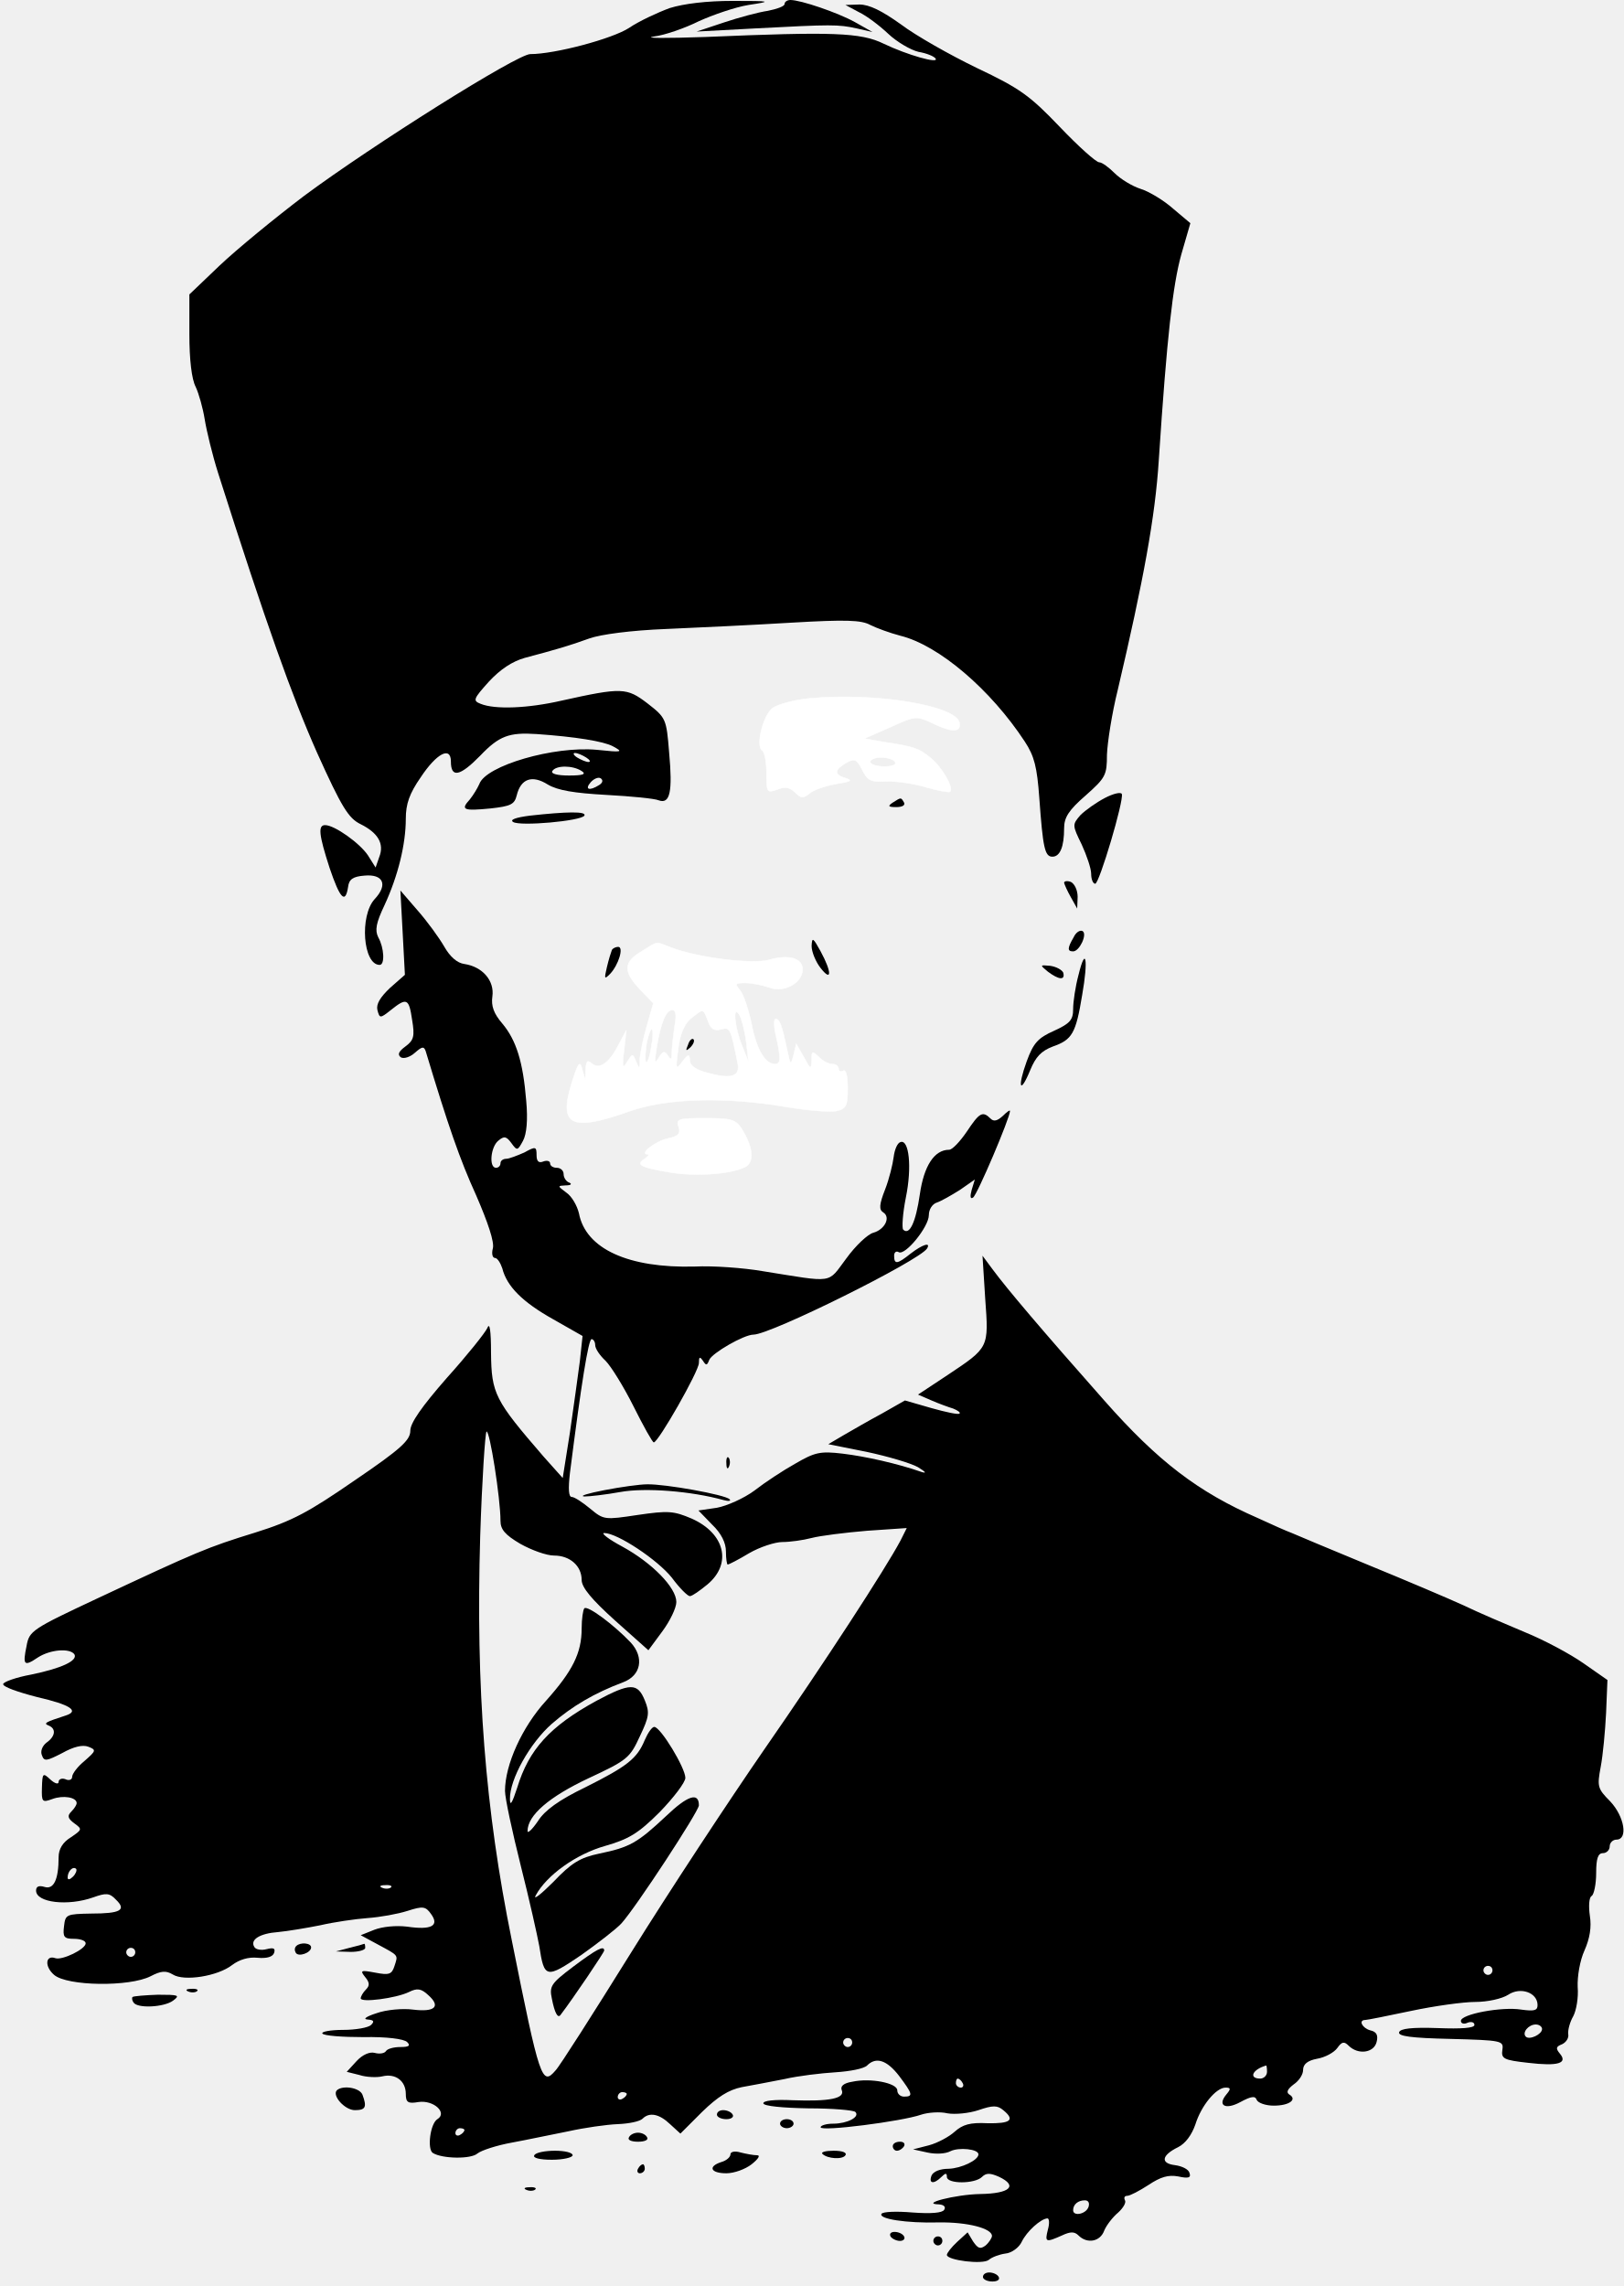
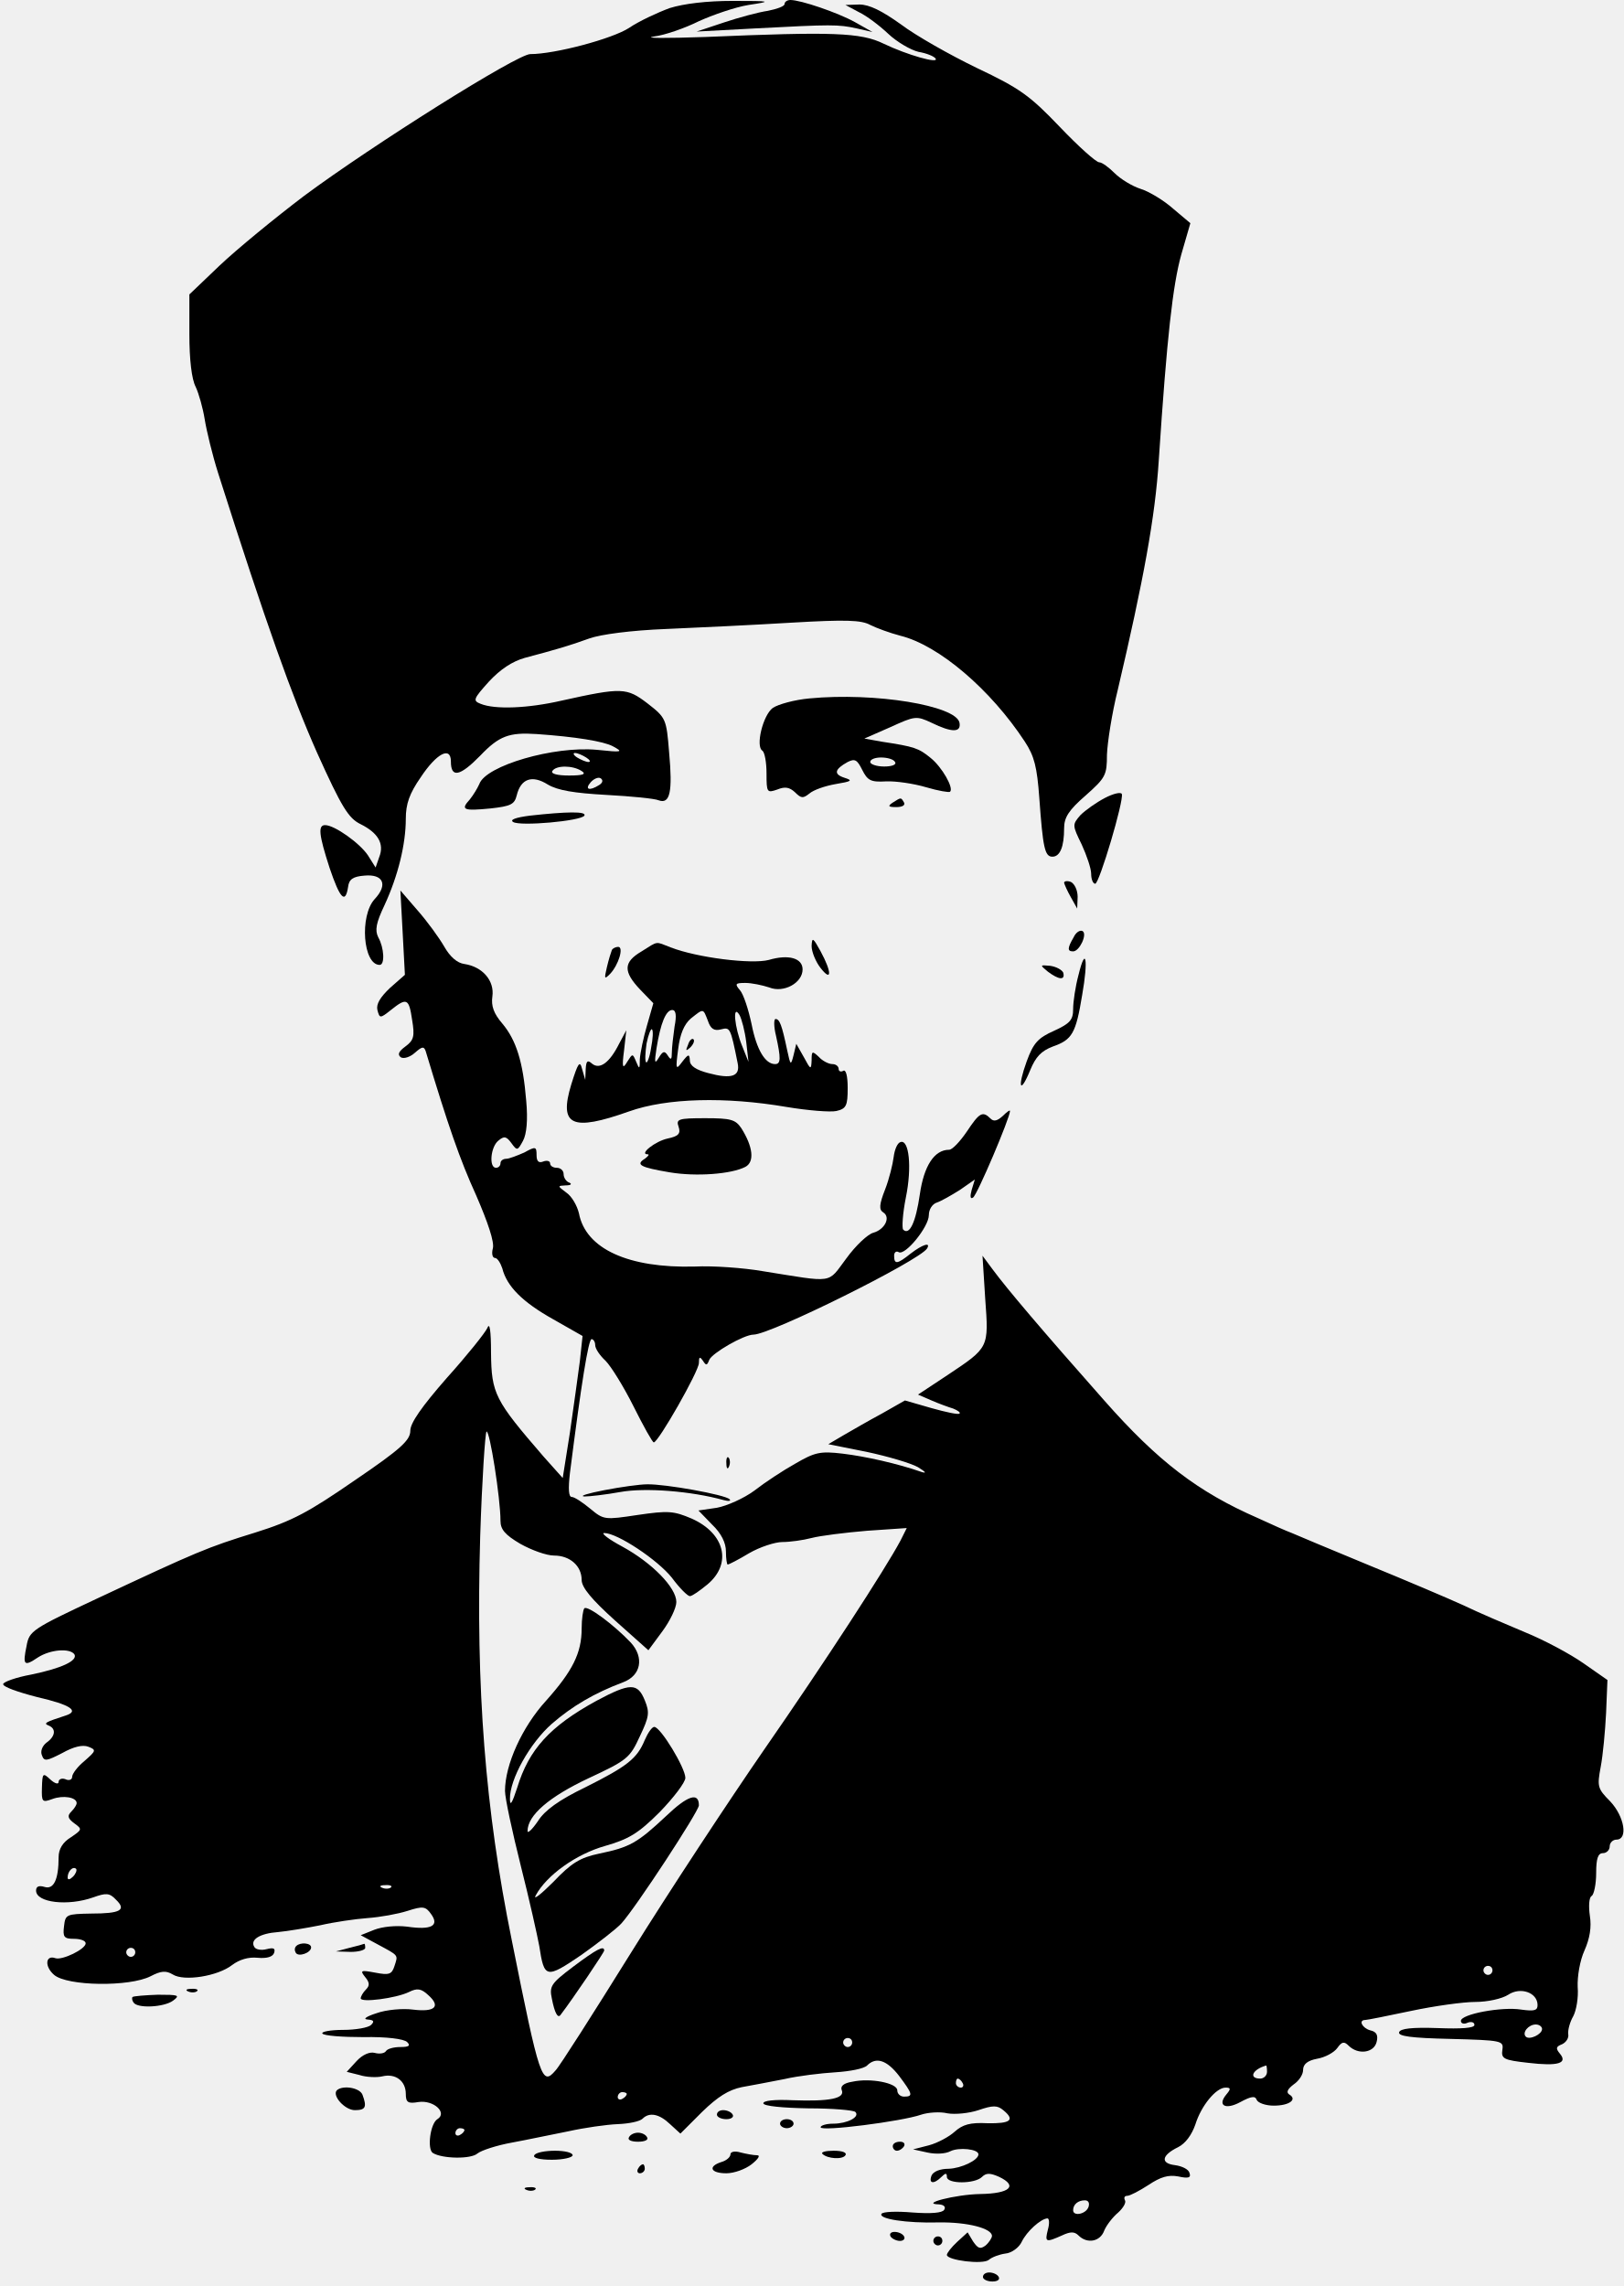
<svg xmlns="http://www.w3.org/2000/svg" version="1.0" width="360pt" height="507pt" viewBox="0 0 360 507" preserveAspectRatio="xMidYMid meet">
  <g transform="translate(0,507) scale(0.1,-0.1)" fill="#000000" stroke="none">
-     <path d="M1795 3521 c-33 -3 -69 -13 -81 -21 -22 -16 -39 -86 -23 -95 5 -4 9 -26 9 -50 0 -43 1 -44 24 -36 17 7 27 5 39 -6 14 -14 18 -14 32 -3 9 8 35 17 58 21 36 6 39 8 20 14 -25 8 -22 19 7 35 16 8 21 5 32 -17 12 -24 19 -28 53 -26 22 1 62 -5 89 -13 27 -8 51 -12 53 -10 9 8 -18 55 -43 75 -27 22 -36 25 -108 36 l-39 7 57 25 c55 25 58 26 92 10 45 -22 66 -22 62 0 -7 38 -187 68 -333 54z m190 -141 c4 -6 -7 -10 -24 -10 -17 0 -31 5 -31 10 0 6 11 10 24 10 14 0 28 -4 31 -10z" fill="#ffffff" stroke="#ffffff" />
-     <path d="M1423 2960 c-41 -24 -41 -45 -3 -85 l29 -30 -14 -49 c-8 -27 -15 -61 -16 -75 0 -23 -1 -23 -8 -6 -8 19 -8 19 -20 0 -10 -17 -12 -13 -7 25 l5 45 -16 -30 c-21 -42 -43 -58 -60 -44 -10 9 -13 6 -14 -12 l-1 -24 -7 24 c-5 20 -9 14 -24 -34 -28 -92 1 -105 128 -60 84 30 214 33 349 10 48 -8 98 -12 111 -9 22 5 25 12 25 51 0 27 -4 42 -10 38 -5 -3 -10 -1 -10 4 0 6 -6 11 -14 11 -8 0 -22 7 -30 16 -15 14 -16 13 -16 -8 -1 -21 -2 -21 -17 7 l-17 30 -6 -25 c-6 -24 -7 -23 -14 10 -12 57 -17 70 -26 70 -4 0 -4 -17 1 -37 11 -50 11 -63 -2 -63 -22 0 -41 32 -52 88 -7 33 -18 67 -26 76 -12 14 -10 16 12 16 14 0 38 -5 53 -10 32 -13 74 10 74 40 0 25 -31 34 -75 21 -38 -10 -159 5 -218 28 -34 13 -26 15 -64 -9z m73 -167 c-3 -21 -6 -47 -6 -58 0 -15 -2 -17 -9 -6 -7 11 -11 10 -20 -5 -9 -15 -10 -11 -5 21 9 56 21 85 35 85 8 0 10 -12 5 -37z m74 13 c6 -18 14 -23 29 -19 20 5 21 5 37 -75 6 -29 -13 -36 -65 -22 -27 7 -41 16 -41 28 -1 15 -3 15 -17 -3 -14 -19 -15 -17 -9 28 4 33 13 55 28 68 29 23 27 23 38 -5z m85 -47 l5 -44 -14 35 c-17 41 -22 95 -6 69 5 -9 12 -36 15 -60z m-211 -13 c-3 -21 -9 -35 -11 -32 -3 3 -2 21 1 42 4 20 10 34 12 31 3 -3 2 -21 -2 -41z" fill="#ffffff" stroke="#ffffff" />
-     <path d="M1505 2571 c5 -15 0 -21 -24 -26 -28 -6 -64 -35 -45 -35 5 0 2 -4 -6 -10 -21 -13 -10 -19 55 -30 59 -10 137 -4 168 12 21 11 17 45 -9 86 -13 19 -23 22 -80 22 -60 0 -65 -2 -59 -19z" fill="#ffffff" stroke="#ffffff" />
    <path d="M1485 5052 c-27 -10 -68 -29 -90 -44 -37 -24 -164 -58 -219 -58 -29 0 -350 -202 -501 -314 -66 -50 -150 -119 -188 -155 l-67 -64 0 -89 c0 -55 5 -99 14 -116 7 -15 16 -47 20 -72 4 -25 17 -79 30 -120 106 -333 164 -495 219 -619 55 -122 70 -146 97 -159 38 -19 53 -43 41 -73 l-8 -23 -17 27 c-18 27 -74 67 -95 67 -16 0 -14 -21 10 -95 23 -68 35 -81 41 -42 2 17 11 23 36 25 42 4 53 -20 23 -52 -34 -37 -26 -146 11 -146 12 0 10 38 -3 61 -8 16 -5 32 14 72 30 65 47 135 47 191 0 33 8 56 33 92 35 53 67 70 67 35 0 -37 20 -33 65 13 42 44 64 52 125 48 86 -6 148 -16 169 -27 24 -13 22 -14 -35 -8 -95 9 -247 -35 -261 -76 -4 -9 -13 -24 -21 -34 -21 -23 -15 -26 46 -20 45 5 53 9 58 29 9 37 34 46 69 24 22 -13 58 -19 130 -23 55 -3 107 -8 116 -12 25 -9 31 19 23 106 -6 75 -7 77 -48 109 -46 35 -56 36 -191 6 -74 -17 -147 -20 -179 -7 -18 7 -16 11 18 49 26 28 52 45 80 53 68 18 99 27 143 43 25 9 93 18 170 21 70 3 196 9 278 14 120 7 155 6 175 -5 14 -7 44 -18 67 -24 85 -21 200 -119 276 -235 21 -32 27 -56 32 -125 8 -110 12 -130 29 -130 17 0 26 22 26 63 0 24 10 40 48 73 44 39 47 45 47 90 1 27 11 92 24 144 57 243 83 383 91 510 18 273 31 388 50 456 l20 69 -38 32 c-20 18 -53 38 -72 44 -19 6 -45 22 -58 35 -13 13 -28 24 -34 24 -7 0 -46 35 -88 79 -66 69 -88 85 -183 130 -60 29 -136 72 -169 97 -42 30 -70 44 -92 44 l-31 -1 30 -16 c17 -8 46 -30 65 -48 19 -18 50 -36 67 -40 18 -3 35 -10 38 -15 8 -12 -63 8 -115 33 -51 25 -113 27 -395 15 -88 -3 -140 -3 -115 1 25 3 70 19 100 34 31 14 80 31 110 36 53 8 52 9 -35 9 -57 0 -108 -6 -140 -16z m-185 -1662 c8 -5 11 -10 5 -10 -5 0 -17 5 -25 10 -8 5 -10 10 -5 10 6 0 17 -5 25 -10z m-10 -30 c11 -7 3 -10 -28 -10 -26 0 -41 4 -37 10 8 13 45 13 65 0z m39 -31 c-22 -14 -33 -10 -19 6 7 8 17 12 22 9 6 -4 5 -10 -3 -15z" />
    <path d="M1740 5061 c0 -5 -17 -11 -37 -15 -21 -3 -65 -15 -98 -26 l-60 -20 130 7 c170 9 184 9 225 0 l35 -8 -39 22 c-38 21 -120 49 -143 49 -7 0 -13 -4 -13 -9z" />
+     <path d="M1795 3521 c-33 -3 -69 -13 -81 -21 -22 -16 -39 -86 -23 -95 5 -4 9 -26 9 -50 0 -43 1 -44 24 -36 17 7 27 5 39 -6 14 -14 18 -14 32 -3 9 8 35 17 58 21 36 6 39 8 20 14 -25 8 -22 19 7 35 16 8 21 5 32 -17 12 -24 19 -28 53 -26 22 1 62 -5 89 -13 27 -8 51 -12 53 -10 9 8 -18 55 -43 75 -27 22 -36 25 -108 36 l-39 7 57 25 c55 25 58 26 92 10 45 -22 66 -22 62 0 -7 38 -187 68 -333 54z m190 -141 c4 -6 -7 -10 -24 -10 -17 0 -31 5 -31 10 0 6 11 10 24 10 14 0 28 -4 31 -10z" />
    <path d="M2450 3300 c-19 -10 -43 -27 -54 -38 -18 -21 -18 -22 3 -65 11 -24 21 -53 21 -65 0 -12 4 -22 9 -22 9 0 64 185 59 199 -2 5 -19 1 -38 -9z" />
    <path d="M1980 3290 c-12 -8 -10 -10 8 -10 13 0 20 4 17 10 -7 12 -6 12 -25 0z" />
    <path d="M1175 3261 c-31 -4 -45 -9 -37 -14 15 -10 150 2 158 14 6 10 -40 9 -121 0z" />
    <path d="M2360 3112 c1 -4 7 -18 15 -32 l14 -25 1 26 c0 15 -7 29 -15 33 -8 3 -15 2 -15 -2z" />
    <path d="M893 3002 l5 -94 -33 -29 c-22 -21 -31 -36 -28 -49 5 -19 6 -19 30 0 35 28 40 26 47 -22 6 -36 4 -45 -15 -59 -15 -11 -18 -18 -10 -24 7 -4 21 1 31 10 16 14 20 15 24 4 50 -166 76 -241 112 -320 26 -60 41 -104 37 -118 -3 -11 -1 -21 5 -21 5 0 12 -11 16 -23 10 -40 45 -75 113 -113 l65 -37 -6 -56 c-4 -31 -14 -102 -22 -158 l-16 -101 -42 47 c-109 126 -116 140 -117 231 0 49 -3 68 -8 55 -5 -11 -45 -61 -90 -111 -56 -64 -81 -100 -81 -117 0 -21 -20 -40 -123 -110 -103 -71 -138 -90 -221 -116 -107 -33 -128 -42 -350 -146 -145 -68 -151 -72 -157 -105 -9 -43 -6 -47 25 -26 28 18 71 21 81 7 8 -14 -28 -31 -96 -45 -33 -6 -61 -16 -62 -21 -1 -6 33 -18 76 -29 74 -17 94 -31 62 -41 -43 -14 -50 -17 -37 -22 17 -7 15 -24 -5 -38 -9 -7 -14 -19 -10 -28 5 -14 10 -13 45 5 25 14 45 19 58 14 18 -7 17 -9 -8 -31 -16 -13 -28 -29 -28 -36 0 -6 -7 -9 -15 -5 -8 3 -15 0 -15 -6 0 -6 -8 -4 -18 5 -17 16 -18 15 -19 -18 -1 -32 1 -33 23 -25 24 9 54 4 54 -9 0 -4 -5 -12 -12 -19 -9 -9 -8 -15 7 -26 18 -13 17 -14 -8 -31 -18 -11 -27 -26 -27 -44 0 -50 -11 -72 -31 -66 -13 4 -19 1 -19 -8 0 -27 71 -35 127 -15 28 10 36 10 50 -5 24 -23 11 -31 -55 -31 -55 -1 -57 -2 -60 -28 -3 -24 0 -28 22 -28 14 0 26 -4 26 -10 0 -13 -52 -38 -67 -33 -22 8 -25 -18 -3 -37 29 -25 167 -27 214 -3 23 12 34 13 49 4 25 -16 100 -4 132 21 16 12 36 18 56 16 21 -2 34 2 37 11 3 10 -1 12 -17 8 -11 -3 -24 -1 -27 5 -10 16 12 30 53 33 21 2 63 9 93 15 30 7 78 14 105 16 28 2 67 9 89 16 34 11 40 10 52 -7 19 -26 1 -36 -53 -28 -25 3 -55 0 -73 -7 l-30 -12 37 -20 c48 -26 46 -23 38 -48 -6 -19 -12 -21 -43 -15 -32 6 -34 5 -22 -10 10 -12 10 -19 2 -27 -7 -7 -12 -16 -12 -20 0 -10 78 0 107 14 18 9 27 8 43 -7 28 -25 15 -38 -34 -32 -22 3 -59 0 -81 -8 -22 -7 -31 -13 -20 -14 14 -1 16 -4 8 -12 -6 -6 -34 -11 -62 -11 -28 0 -49 -4 -46 -8 3 -5 44 -8 91 -8 51 1 90 -4 97 -11 8 -8 4 -11 -15 -11 -15 0 -29 -4 -32 -9 -3 -5 -14 -7 -25 -4 -11 3 -27 -4 -40 -18 l-22 -24 28 -7 c15 -5 39 -6 51 -3 29 7 52 -10 52 -39 0 -19 5 -22 28 -18 34 5 65 -24 42 -38 -16 -10 -23 -67 -10 -75 21 -13 85 -14 99 -1 9 7 43 18 76 24 33 6 89 18 125 25 36 8 85 15 110 16 25 1 49 6 55 12 15 15 37 11 61 -12 l23 -21 48 48 c35 34 59 49 88 55 22 4 65 12 95 18 30 7 81 13 113 15 32 2 63 8 70 15 20 20 44 12 71 -23 30 -40 32 -46 11 -46 -8 0 -15 6 -15 14 0 16 -59 28 -100 19 -19 -3 -27 -10 -23 -19 7 -18 -27 -25 -109 -22 -41 2 -66 -1 -65 -7 1 -6 43 -10 100 -11 53 0 100 -4 104 -8 11 -11 -18 -26 -49 -26 -16 0 -28 -4 -28 -8 0 -10 180 13 223 28 15 5 42 7 58 3 17 -3 48 0 69 7 32 11 42 11 55 0 27 -22 16 -30 -35 -29 -39 2 -55 -3 -73 -19 -12 -11 -38 -25 -57 -30 l-35 -9 32 -7 c18 -4 40 -3 51 3 18 9 62 5 62 -7 0 -13 -38 -31 -66 -32 -19 0 -34 -6 -38 -15 -7 -18 5 -20 22 -3 9 9 12 9 12 0 0 -16 62 -16 78 0 9 9 18 9 38 0 42 -20 24 -37 -42 -38 -55 -1 -136 -22 -91 -23 11 -1 15 -6 11 -12 -4 -7 -29 -9 -70 -6 -35 3 -66 2 -69 -3 -7 -11 54 -21 127 -19 63 1 118 -13 118 -30 0 -4 -6 -14 -14 -21 -12 -9 -17 -7 -28 9 l-12 20 -23 -21 c-13 -12 -23 -25 -23 -29 0 -12 80 -22 93 -11 7 6 23 12 37 14 13 1 30 13 36 26 11 23 42 51 57 52 4 0 5 -11 1 -25 -7 -28 -5 -29 31 -13 19 9 28 9 37 0 19 -19 48 -14 57 11 5 12 19 30 31 40 11 10 18 22 15 27 -3 6 -1 10 5 10 6 0 27 11 47 24 27 18 44 23 66 19 23 -5 29 -3 25 8 -2 8 -17 15 -32 17 -33 4 -30 22 7 40 16 8 30 27 38 50 13 42 46 82 67 82 12 0 12 -3 2 -15 -21 -25 -2 -35 31 -17 24 13 33 14 36 5 3 -7 20 -13 38 -13 35 0 53 14 34 25 -7 5 -3 12 10 22 12 8 21 22 21 32 0 13 10 21 31 25 18 3 38 14 45 24 10 14 15 15 25 5 21 -21 56 -16 62 8 4 15 0 23 -14 26 -18 5 -27 23 -11 23 4 0 49 9 101 20 52 11 116 20 143 20 27 0 59 7 73 16 27 18 65 5 65 -23 0 -12 -7 -14 -36 -10 -43 7 -134 -10 -134 -25 0 -6 7 -8 15 -4 8 3 15 1 15 -5 0 -7 -29 -9 -81 -7 -58 2 -83 -1 -86 -9 -3 -9 26 -13 114 -15 114 -3 118 -4 115 -24 -3 -20 3 -23 57 -29 67 -8 89 -1 70 21 -9 11 -8 15 5 20 9 4 16 14 14 23 -1 9 4 27 11 39 7 13 12 42 10 65 -1 24 5 59 15 81 12 27 16 52 12 77 -3 21 -2 41 4 44 5 3 10 26 10 51 0 32 4 44 15 44 8 0 15 7 15 15 0 8 7 15 15 15 26 0 18 51 -14 85 -28 28 -29 33 -21 76 5 26 10 80 12 120 l3 73 -53 37 c-30 21 -88 52 -130 69 -43 18 -104 44 -137 60 -33 15 -127 55 -210 89 -82 34 -159 66 -170 71 -11 4 -45 19 -75 33 -133 58 -222 126 -341 261 -139 157 -216 248 -247 290 l-23 31 6 -95 c8 -110 9 -108 -84 -170 l-65 -43 30 -13 c16 -7 38 -15 48 -18 10 -4 17 -9 14 -11 -2 -3 -30 3 -62 12 l-59 17 -51 -29 c-28 -15 -66 -37 -85 -48 l-34 -20 85 -17 c47 -10 98 -25 114 -34 16 -10 20 -14 9 -11 -54 19 -126 35 -176 41 -50 6 -62 3 -105 -22 -27 -15 -68 -42 -91 -60 -23 -17 -61 -34 -83 -38 l-41 -6 30 -31 c21 -20 31 -41 31 -60 0 -16 2 -29 4 -29 2 0 24 11 47 25 24 14 58 25 74 25 17 0 46 4 65 9 19 5 75 12 123 16 l88 6 -14 -28 c-33 -62 -168 -270 -302 -463 -78 -113 -211 -315 -295 -450 -84 -135 -159 -253 -168 -262 -30 -35 -35 -21 -97 289 -59 290 -80 559 -70 896 4 125 11 229 14 232 7 4 31 -148 31 -198 0 -19 10 -31 44 -51 25 -14 58 -26 75 -26 35 0 61 -23 61 -54 0 -17 23 -44 74 -90 l74 -66 31 42 c17 23 31 52 31 65 0 32 -54 87 -120 123 -30 16 -48 30 -40 30 29 0 118 -59 150 -99 17 -23 35 -41 40 -41 5 0 22 12 39 26 55 46 39 113 -35 146 -40 17 -52 18 -120 8 -73 -11 -75 -11 -105 14 -17 14 -35 26 -41 26 -7 0 -8 18 -4 53 25 197 41 297 48 297 4 0 8 -6 8 -13 0 -8 10 -23 23 -35 12 -12 40 -57 62 -101 22 -44 42 -80 45 -80 10 0 100 158 100 176 0 14 2 15 9 5 7 -11 9 -11 14 2 6 15 77 56 98 56 38 0 368 164 385 191 9 15 -10 9 -36 -11 -30 -24 -37 -25 -37 -5 0 8 5 11 10 8 14 -9 67 56 67 82 0 13 8 25 18 28 9 3 32 16 51 28 l33 23 -7 -23 c-4 -15 -3 -21 3 -17 9 5 82 177 82 192 0 3 -7 -2 -16 -11 -12 -11 -20 -13 -27 -6 -18 18 -25 13 -53 -29 -15 -22 -32 -40 -39 -40 -33 0 -56 -36 -65 -99 -9 -62 -23 -92 -37 -78 -3 4 -1 36 6 71 14 68 7 130 -12 123 -7 -2 -13 -17 -15 -33 -2 -16 -10 -49 -19 -72 -13 -33 -14 -45 -4 -51 17 -11 3 -38 -22 -45 -12 -3 -39 -28 -60 -57 -43 -57 -24 -54 -187 -28 -41 7 -108 12 -149 10 -147 -4 -242 39 -257 118 -4 17 -16 38 -28 46 -20 15 -20 15 -1 16 11 0 14 3 8 6 -7 2 -13 11 -13 19 0 8 -7 14 -15 14 -8 0 -15 4 -15 10 0 5 -7 7 -15 4 -10 -4 -15 0 -15 14 0 19 -2 20 -27 6 -16 -7 -34 -14 -40 -14 -7 0 -13 -4 -13 -10 0 -5 -4 -10 -10 -10 -16 0 -12 46 5 60 13 11 18 10 29 -5 13 -18 14 -17 26 5 8 15 11 46 7 89 -7 86 -22 134 -53 171 -19 22 -25 39 -22 60 5 35 -22 66 -62 72 -16 2 -32 16 -45 39 -11 19 -37 55 -59 80 l-38 44 5 -93z m-731 -2094 c-7 -7 -12 -8 -12 -2 0 14 12 26 19 19 2 -3 -1 -11 -7 -17z m705 -24 c-3 -3 -12 -4 -19 -1 -8 3 -5 6 6 6 11 1 17 -2 13 -5z m-567 -144 c0 -5 -4 -10 -10 -10 -5 0 -10 5 -10 10 0 6 5 10 10 10 6 0 10 -4 10 -10z m3010 -40 c0 -5 -4 -10 -10 -10 -5 0 -10 5 -10 10 0 6 5 10 10 10 6 0 10 -4 10 -10z m110 -130 c0 -12 -28 -25 -36 -17 -9 9 6 27 22 27 8 0 14 -5 14 -10z m-1530 -30 c0 -5 -4 -10 -10 -10 -5 0 -10 5 -10 10 0 6 5 10 10 10 6 0 10 -4 10 -10z m920 -65 c0 -8 -7 -15 -15 -15 -26 0 -18 20 13 29 1 1 2 -6 2 -14z m-675 -25 c3 -5 1 -10 -4 -10 -6 0 -11 5 -11 10 0 6 2 10 4 10 3 0 8 -4 11 -10z m-745 -24 c0 -3 -4 -8 -10 -11 -5 -3 -10 -1 -10 4 0 6 5 11 10 11 6 0 10 -2 10 -4z m-360 -80 c0 -3 -4 -8 -10 -11 -5 -3 -10 -1 -10 4 0 6 5 11 10 11 6 0 10 -2 10 -4z m1384 -171 c-6 -16 -34 -21 -34 -7 0 13 11 22 26 22 8 0 11 -6 8 -15z" />
    <path d="M2381 2991 c-14 -24 -14 -31 -1 -31 14 0 32 38 21 45 -6 3 -15 -3 -20 -14z" />
    <path d="M1800 2972 c0 -13 9 -35 20 -49 25 -32 25 -9 0 37 -17 31 -19 32 -20 12z" />
+     <path d="M1423 2960 c-41 -24 -41 -45 -3 -85 l29 -30 -14 -49 c-8 -27 -15 -61 -16 -75 0 -23 -1 -23 -8 -6 -8 19 -8 19 -20 0 -10 -17 -12 -13 -7 25 l5 45 -16 -30 c-21 -42 -43 -58 -60 -44 -10 9 -13 6 -14 -12 l-1 -24 -7 24 c-5 20 -9 14 -24 -34 -28 -92 1 -105 128 -60 84 30 214 33 349 10 48 -8 98 -12 111 -9 22 5 25 12 25 51 0 27 -4 42 -10 38 -5 -3 -10 -1 -10 4 0 6 -6 11 -14 11 -8 0 -22 7 -30 16 -15 14 -16 13 -16 -8 -1 -21 -2 -21 -17 7 l-17 30 -6 -25 c-6 -24 -7 -23 -14 10 -12 57 -17 70 -26 70 -4 0 -4 -17 1 -37 11 -50 11 -63 -2 -63 -22 0 -41 32 -52 88 -7 33 -18 67 -26 76 -12 14 -10 16 12 16 14 0 38 -5 53 -10 32 -13 74 10 74 40 0 25 -31 34 -75 21 -38 -10 -159 5 -218 28 -34 13 -26 15 -64 -9z m73 -167 c-3 -21 -6 -47 -6 -58 0 -15 -2 -17 -9 -6 -7 11 -11 10 -20 -5 -9 -15 -10 -11 -5 21 9 56 21 85 35 85 8 0 10 -12 5 -37z m74 13 c6 -18 14 -23 29 -19 20 5 21 5 37 -75 6 -29 -13 -36 -65 -22 -27 7 -41 16 -41 28 -1 15 -3 15 -17 -3 -14 -19 -15 -17 -9 28 4 33 13 55 28 68 29 23 27 23 38 -5z m85 -47 l5 -44 -14 35 c-17 41 -22 95 -6 69 5 -9 12 -36 15 -60z m-211 -13 c-3 -21 -9 -35 -11 -32 -3 3 -2 21 1 42 4 20 10 34 12 31 3 -3 2 -21 -2 -41z" />
    <path d="M1526 2753 c-6 -14 -5 -15 5 -6 7 7 10 15 7 18 -3 3 -9 -2 -12 -12z" />
    <path d="M1357 2963 c-2 -5 -7 -21 -11 -38 -6 -26 -6 -28 7 -15 19 20 31 60 18 60 -5 0 -12 -3 -14 -7z" />
    <path d="M2392 2908 c-7 -26 -12 -60 -12 -76 0 -24 -7 -32 -42 -48 -36 -16 -46 -27 -61 -68 -21 -58 -15 -75 8 -19 12 29 24 42 50 52 43 15 51 29 65 114 14 79 8 111 -8 45z" />
    <path d="M2324 2915 c24 -18 39 -20 34 -2 -3 6 -15 13 -29 15 -23 2 -23 2 -5 -13z" />
+     <path d="M1505 2571 c5 -15 0 -21 -24 -26 -28 -6 -64 -35 -45 -35 5 0 2 -4 -6 -10 -21 -13 -10 -19 55 -30 59 -10 137 -4 168 12 21 11 17 45 -9 86 -13 19 -23 22 -80 22 -60 0 -65 -2 -59 -19z" />
    <path d="M1611 1824 c0 -11 3 -14 6 -6 3 7 2 16 -1 19 -3 4 -6 -2 -5 -13z" />
    <path d="M1340 1765 c-36 -7 -56 -13 -44 -14 11 0 47 4 80 10 55 10 157 2 229 -18 11 -3 17 -2 13 2 -10 10 -143 34 -183 33 -16 0 -59 -6 -95 -13z" />
    <path d="M1296 1503 c-3 -3 -6 -24 -6 -45 0 -54 -20 -94 -79 -160 -53 -58 -91 -142 -91 -200 0 -16 16 -90 35 -166 19 -75 37 -156 41 -178 11 -72 15 -73 93 -20 38 27 78 58 89 70 32 35 172 249 172 262 0 30 -25 22 -73 -24 -63 -59 -80 -69 -148 -83 -43 -9 -62 -21 -102 -63 -28 -28 -45 -41 -39 -30 24 45 90 92 154 110 52 15 73 27 121 75 31 32 57 66 57 76 0 22 -55 113 -69 113 -5 0 -14 -13 -21 -29 -17 -41 -38 -58 -132 -105 -58 -28 -90 -51 -105 -75 -13 -19 -23 -28 -23 -22 0 35 48 76 135 117 86 40 92 45 114 93 21 44 22 53 11 80 -16 39 -32 39 -107 -1 -104 -57 -150 -108 -176 -193 -11 -34 -16 -42 -16 -25 -1 43 44 124 93 167 45 39 94 68 158 92 40 15 47 55 17 88 -38 40 -96 83 -103 76z" />
    <path d="M657 754 c-4 -4 -4 -10 -1 -15 6 -10 34 0 34 12 0 10 -24 12 -33 3z" />
    <path d="M775 750 l-30 -8 33 -1 c17 0 32 4 32 9 0 6 -1 9 -2 9 -2 -1 -16 -5 -33 -9z" />
    <path d="M1271 708 c-49 -37 -53 -43 -47 -71 6 -31 13 -44 19 -36 29 38 97 139 97 143 0 12 -17 3 -69 -36z" />
    <path d="M418 653 c7 -3 16 -2 19 1 4 3 -2 6 -13 5 -11 0 -14 -3 -6 -6z" />
    <path d="M294 641 c-2 -2 -1 -8 2 -12 8 -14 68 -11 88 4 16 12 12 13 -34 13 -28 -1 -53 -3 -56 -5z" />
    <path d="M747 434 c-11 -12 18 -44 40 -44 24 0 27 7 17 34 -6 16 -44 22 -57 10z" />
    <path d="M1590 380 c0 -5 9 -10 21 -10 11 0 17 5 14 10 -3 6 -13 10 -21 10 -8 0 -14 -4 -14 -10z" />
    <path d="M1730 360 c0 -5 7 -10 15 -10 8 0 15 5 15 10 0 6 -7 10 -15 10 -8 0 -15 -4 -15 -10z" />
    <path d="M1395 330 c-4 -6 5 -10 20 -10 15 0 24 4 20 10 -3 6 -12 10 -20 10 -8 0 -17 -4 -20 -10z" />
    <path d="M1980 310 c0 -5 4 -10 9 -10 6 0 13 5 16 10 3 6 -1 10 -9 10 -9 0 -16 -4 -16 -10z" />
    <path d="M1185 290 c-4 -6 12 -10 39 -10 25 0 46 5 46 10 0 6 -18 10 -39 10 -22 0 -43 -4 -46 -10z" />
    <path d="M1620 292 c0 -6 -9 -14 -20 -17 -31 -10 -24 -25 11 -25 17 0 42 9 56 20 15 12 20 20 12 20 -8 0 -24 3 -36 6 -13 4 -23 2 -23 -4z" />
    <path d="M1824 293 c11 -11 45 -13 51 -3 4 6 -7 10 -26 10 -18 0 -29 -3 -25 -7z" />
    <path d="M1415 260 c-3 -5 -1 -10 4 -10 6 0 11 5 11 10 0 6 -2 10 -4 10 -3 0 -8 -4 -11 -10z" />
    <path d="M1168 213 c7 -3 16 -2 19 1 4 3 -2 6 -13 5 -11 0 -14 -3 -6 -6z" />
    <path d="M1975 110 c3 -5 13 -10 21 -10 8 0 12 5 9 10 -3 6 -13 10 -21 10 -8 0 -12 -4 -9 -10z" />
    <path d="M2070 100 c0 -5 5 -10 10 -10 6 0 10 5 10 10 0 6 -4 10 -10 10 -5 0 -10 -4 -10 -10z" />
    <path d="M2180 20 c0 -5 9 -10 21 -10 11 0 17 4 14 10 -3 6 -13 10 -21 10 -8 0 -14 -4 -14 -10z" />
  </g>
</svg>
